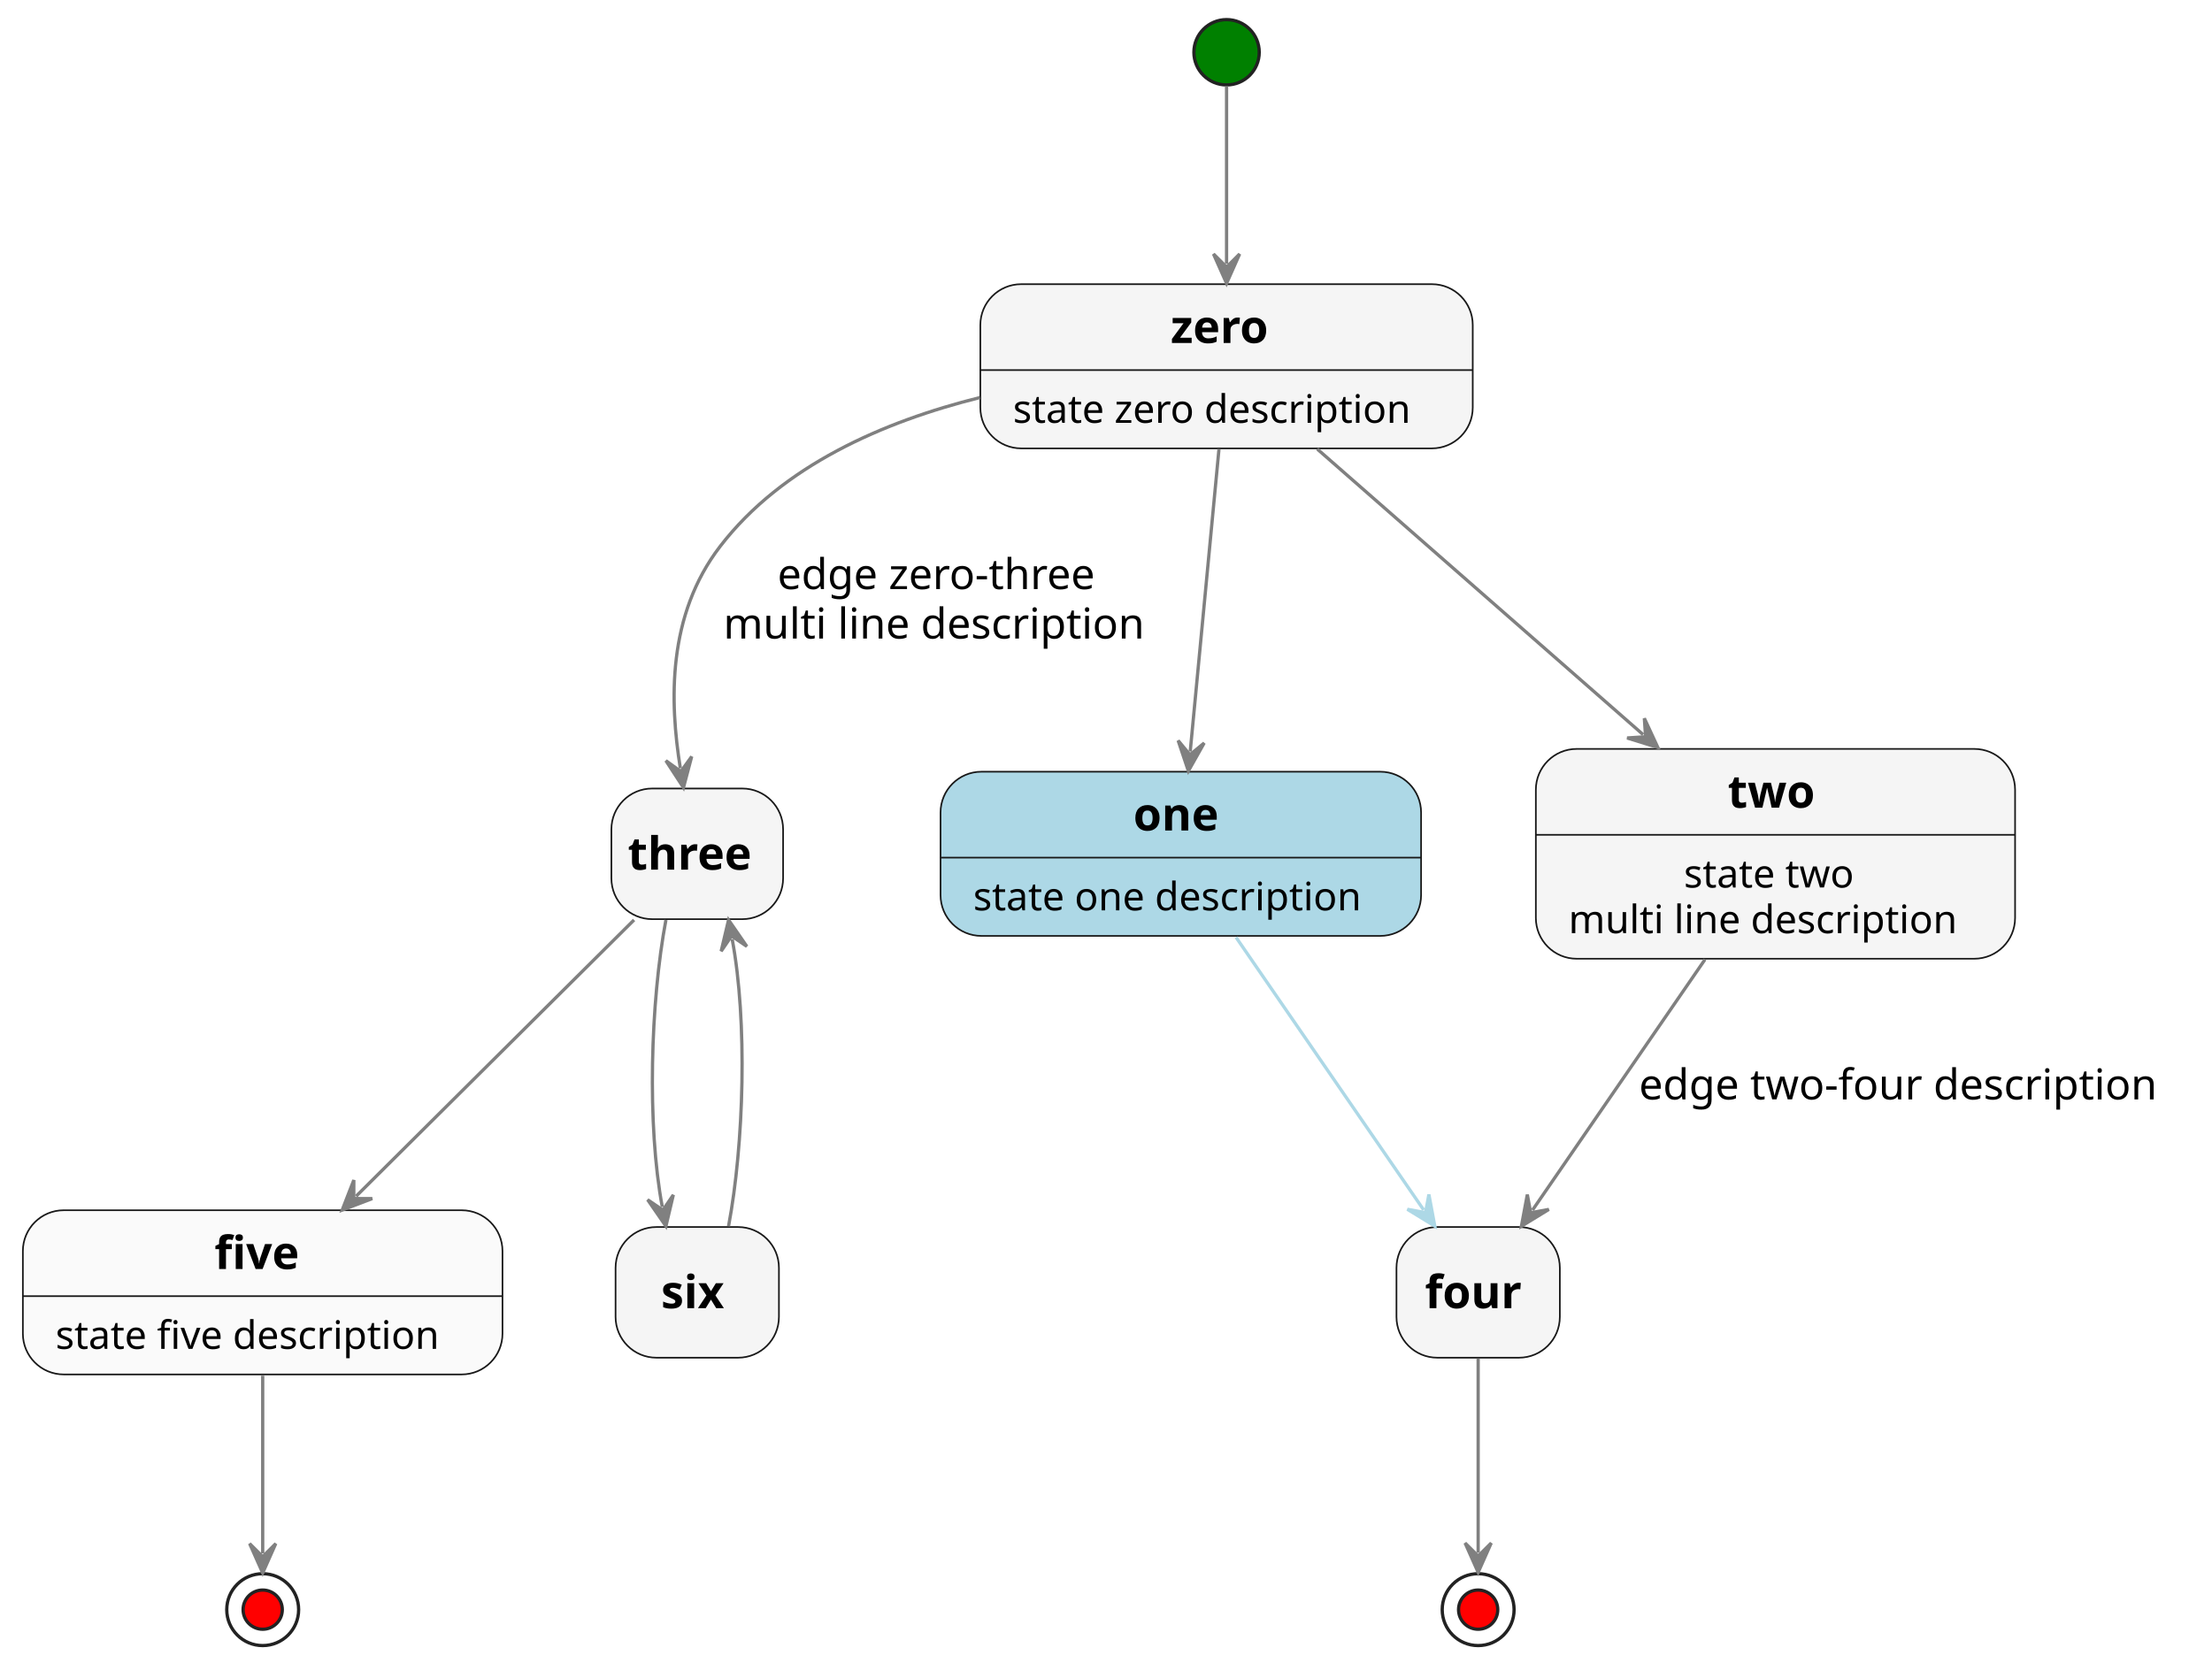
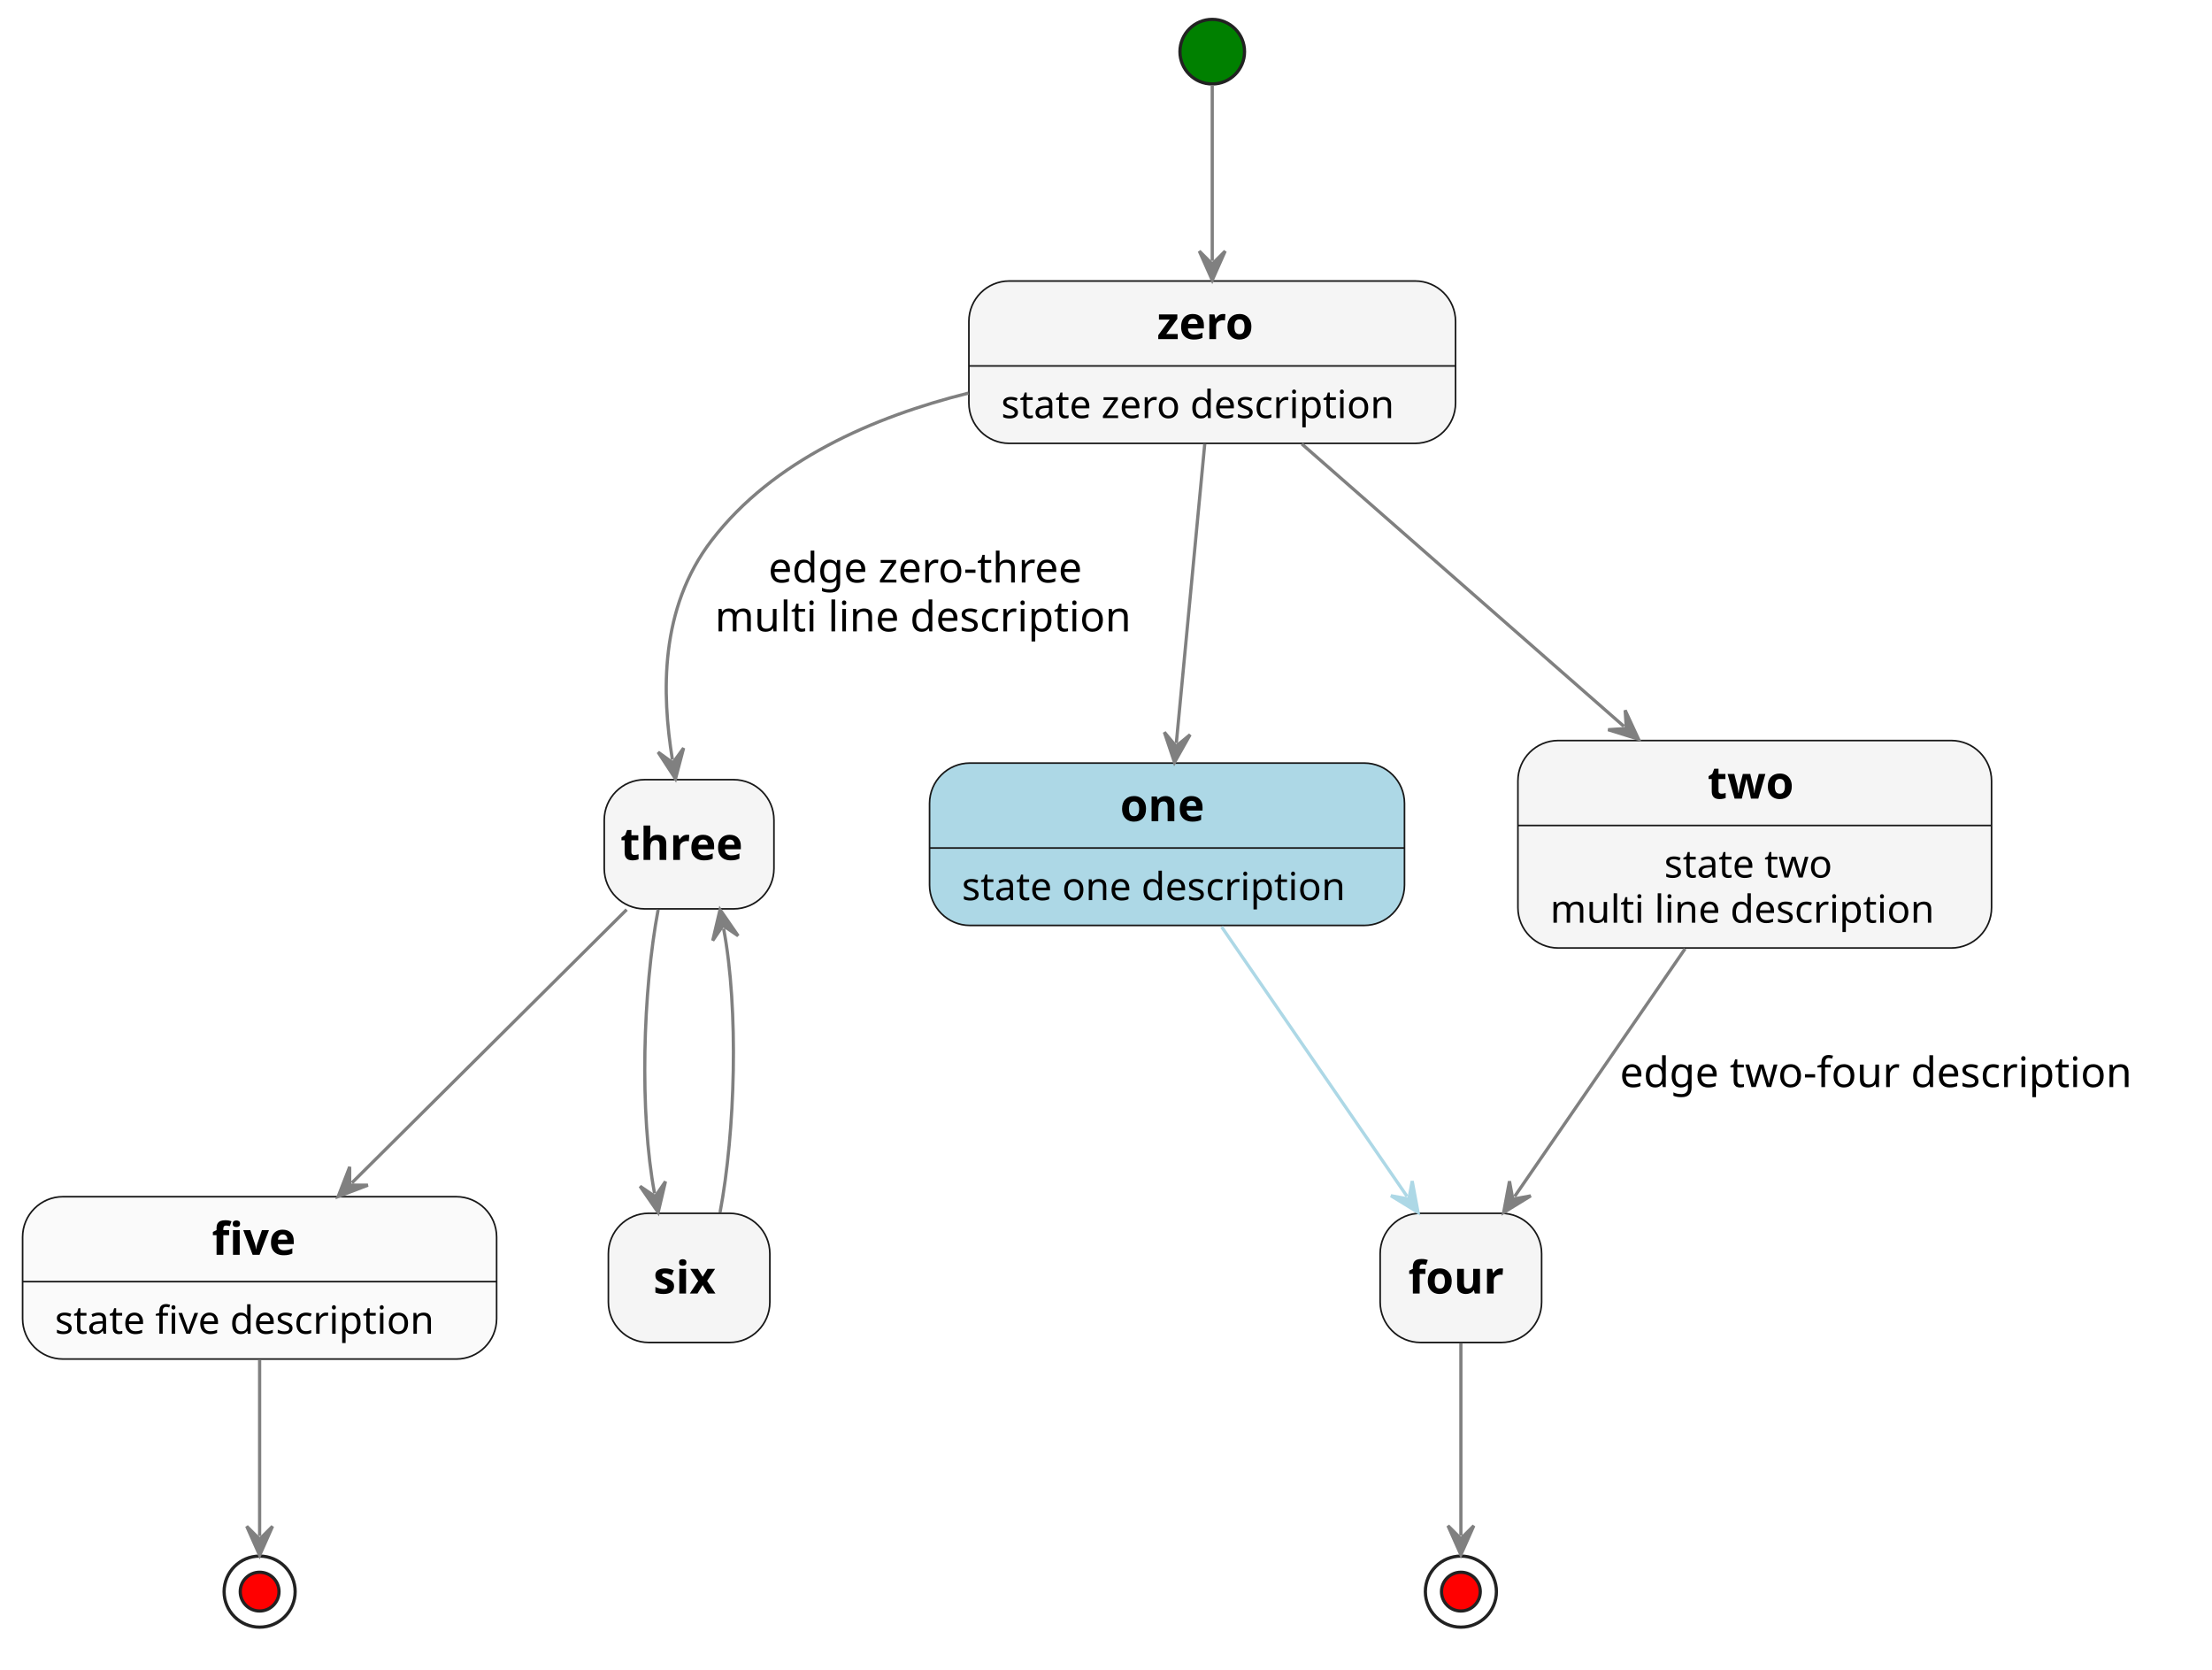
- <svg xmlns="http://www.w3.org/2000/svg" contentStyleType="text/css" data-diagram-type="STATE" height="509px" preserveAspectRatio="none" style="width:677px;height:509px;background:#FFFFFF;" version="1.1" viewBox="0 0 677 509" width="677px" zoomAndPan="magnify">
+ <svg xmlns="http://www.w3.org/2000/svg" contentStyleType="text/css" data-diagram-type="STATE" height="517px" preserveAspectRatio="none" style="width:685px;height:517px;background:#FFFFFF;" version="1.1" viewBox="0 0 685 517" width="685px" zoomAndPan="magnify">
  <defs />
  <g>
    <g class="entity" data-qualified-name="state_five" id="ent0002">
      <rect fill="#FAFAFA" height="50.266" rx="12.5" ry="12.5" style="stroke:#181818;stroke-width:0.5;" width="146.791" x="7" y="370.5" />
      <line style="stroke:#181818;stroke-width:0.5;" x1="7" x2="153.791" y1="396.797" y2="396.797" />
-       <text fill="#000000" font-family="sans-serif" font-size="14" font-weight="bold" lengthAdjust="spacing" textLength="29.511" x="65.64" y="388.495">five</text>
+       <text fill="#000000" font-family="sans-serif" font-size="14" font-weight="700" lengthAdjust="spacing" textLength="29.511" x="65.64" y="388.495">five</text>
      <text fill="#000000" font-family="sans-serif" font-size="12" lengthAdjust="spacing" textLength="126.791" x="17" y="412.935">state five description</text>
    </g>
    <rect fill="#F5F5F5" height="40" rx="12.5" ry="12.5" style="stroke:#181818;stroke-width:0.5;" width="50" x="427.4" y="375.64" />
-     <text fill="#000000" font-family="sans-serif" font-size="14" font-weight="bold" lengthAdjust="spacing" textLength="32.58" x="436.11" y="400.487">four</text>
+     <text fill="#000000" font-family="sans-serif" font-size="14" font-weight="700" lengthAdjust="spacing" textLength="32.58" x="436.11" y="400.487">four</text>
    <g class="entity" data-qualified-name="state_one" id="ent0004">
      <rect fill="#ADD8E6" height="50.266" rx="12.5" ry="12.5" style="stroke:#181818;stroke-width:0.5;" width="147.078" x="287.86" y="236.25" />
      <line style="stroke:#181818;stroke-width:0.5;" x1="287.86" x2="434.938" y1="262.547" y2="262.547" />
-       <text fill="#000000" font-family="sans-serif" font-size="14" font-weight="bold" lengthAdjust="spacing" textLength="29.08" x="346.859" y="254.245">one</text>
+       <text fill="#000000" font-family="sans-serif" font-size="14" font-weight="700" lengthAdjust="spacing" textLength="29.08" x="346.859" y="254.245">one</text>
      <text fill="#000000" font-family="sans-serif" font-size="12" lengthAdjust="spacing" textLength="127.078" x="297.86" y="278.685">state one description</text>
    </g>
    <rect fill="#F5F5F5" height="40" rx="12.5" ry="12.5" style="stroke:#181818;stroke-width:0.5;" width="50" x="188.4" y="375.64" />
-     <text fill="#000000" font-family="sans-serif" font-size="14" font-weight="bold" lengthAdjust="spacing" textLength="22.162" x="202.319" y="400.487">six</text>
+     <text fill="#000000" font-family="sans-serif" font-size="14" font-weight="700" lengthAdjust="spacing" textLength="22.162" x="202.319" y="400.487">six</text>
    <rect fill="#F5F5F5" height="40" rx="12.5" ry="12.5" style="stroke:#181818;stroke-width:0.5;" width="52.554" x="187.12" y="241.39" />
-     <text fill="#000000" font-family="sans-serif" font-size="14" font-weight="bold" lengthAdjust="spacing" textLength="42.554" x="192.12" y="266.237">three</text>
+     <text fill="#000000" font-family="sans-serif" font-size="14" font-weight="700" lengthAdjust="spacing" textLength="42.554" x="192.12" y="266.237">three</text>
    <g class="entity" data-qualified-name="state_two" id="ent0007">
      <rect fill="#F5F5F5" height="64.234" rx="12.5" ry="12.5" style="stroke:#181818;stroke-width:0.5;" width="146.674" x="470.06" y="229.27" />
      <line style="stroke:#181818;stroke-width:0.5;" x1="470.06" x2="616.734" y1="255.567" y2="255.567" />
-       <text fill="#000000" font-family="sans-serif" font-size="14" font-weight="bold" lengthAdjust="spacing" textLength="29.244" x="528.775" y="247.265">two</text>
+       <text fill="#000000" font-family="sans-serif" font-size="14" font-weight="700" lengthAdjust="spacing" textLength="29.244" x="528.775" y="247.265">two</text>
      <text fill="#000000" font-family="sans-serif" font-size="12" lengthAdjust="spacing" textLength="56.074" x="515.36" y="271.705">state two</text>
      <text fill="#000000" font-family="sans-serif" font-size="12" lengthAdjust="spacing" textLength="126.674" x="480.06" y="285.674">multi line description</text>
    </g>
    <g class="entity" data-qualified-name="state_zero" id="ent0008">
      <rect fill="#F5F5F5" height="50.266" rx="12.5" ry="12.5" style="stroke:#181818;stroke-width:0.5;" width="150.705" x="300.04" y="87" />
      <line style="stroke:#181818;stroke-width:0.5;" x1="300.04" x2="450.745" y1="113.297" y2="113.297" />
-       <text fill="#000000" font-family="sans-serif" font-size="14" font-weight="bold" lengthAdjust="spacing" textLength="34.166" x="358.31" y="104.995">zero</text>
+       <text fill="#000000" font-family="sans-serif" font-size="14" font-weight="700" lengthAdjust="spacing" textLength="34.166" x="358.31" y="104.995">zero</text>
      <text fill="#000000" font-family="sans-serif" font-size="12" lengthAdjust="spacing" textLength="130.705" x="310.04" y="129.435">state zero description</text>
    </g>
    <g class="start_entity" data-qualified-name="zero_start" data-source-line="26" id="ent0009">
      <ellipse cx="375.4" cy="16" fill="#008000" rx="10" ry="10" style="stroke:#222222;stroke-width:1;" />
    </g>
    <g class="end_entity" data-qualified-name="five_end" data-source-line="38" id="ent0010">
      <ellipse cx="80.4" cy="492.77" fill="none" rx="11" ry="11" style="stroke:#222222;stroke-width:1;" />
      <ellipse cx="80.4" cy="492.77" fill="#FF0000" rx="6" ry="6" style="stroke:#222222;stroke-width:1;" />
    </g>
    <g class="end_entity" data-qualified-name="four_end" data-source-line="40" id="ent0011">
      <ellipse cx="452.4" cy="492.77" fill="none" rx="11" ry="11" style="stroke:#222222;stroke-width:1;" />
      <ellipse cx="452.4" cy="492.77" fill="#FF0000" rx="6" ry="6" style="stroke:#222222;stroke-width:1;" />
    </g>
    <g class="link" data-entity-1="ent0009" data-entity-2="ent0008" data-link-type="dependency" data-source-line="27" id="lnk2">
      <path d="M375.4,26.37 C375.4,40.33 375.4,61.03 375.4,80.75" fill="none" id="zero_start-to-state_zero" style="stroke:#808080;stroke-width:1;" />
      <polygon fill="#808080" points="375.4,86.75,379.4,77.75,375.4,81.75,371.4,77.75,375.4,86.75" style="stroke:#808080;stroke-width:1;" />
    </g>
    <g class="link" data-entity-1="ent0004" data-entity-2="ent0003" data-link-type="dependency" data-source-line="29" id="lnk3">
      <path d="M378.3,286.95 C395.88,312.5 419.628,347.018 435.728,370.408" fill="none" id="state_one-to-state_four" style="stroke:#ADD8E6;stroke-width:1;" />
      <polygon fill="#ADD8E6" points="439.13,375.35,437.322,365.668,436.295,371.231,430.732,370.204,439.13,375.35" style="stroke:#ADD8E6;stroke-width:1;" />
    </g>
    <g class="link" data-entity-1="ent0005" data-entity-2="ent0006" data-link-type="dependency" data-source-line="30" id="lnk4">
      <path d="M222.98,375.38 C227.7,350.3 228.81,312.586 224.09,287.516" fill="none" id="state_six-to-state_three" style="stroke:#808080;stroke-width:1;" />
      <polygon fill="#808080" points="222.98,281.62,220.714,291.205,223.905,286.534,228.576,289.724,222.98,281.62" style="stroke:#808080;stroke-width:1;" />
    </g>
    <g class="link" data-entity-1="ent0006" data-entity-2="ent0005" data-link-type="dependency" data-source-line="32" id="lnk6">
      <path d="M203.81,281.62 C199.09,306.69 197.98,344.404 202.7,369.483" fill="none" id="state_three-to-state_six" style="stroke:#808080;stroke-width:1;" />
      <polygon fill="#808080" points="203.81,375.38,206.076,365.796,202.885,370.466,198.214,367.275,203.81,375.38" style="stroke:#808080;stroke-width:1;" />
    </g>
    <g class="link" data-entity-1="ent0006" data-entity-2="ent0002" data-link-type="dependency" data-source-line="31" id="lnk5">
      <path d="M194.06,281.62 C170.43,305.12 134.685,340.66 108.985,366.21" fill="none" id="state_three-to-state_five" style="stroke:#808080;stroke-width:1;" />
      <polygon fill="#808080" points="104.73,370.44,113.933,366.931,108.276,366.915,108.292,361.258,104.73,370.44" style="stroke:#808080;stroke-width:1;" />
    </g>
    <g class="link" data-entity-1="ent0007" data-entity-2="ent0003" data-link-type="dependency" data-source-line="33" id="lnk7">
      <path d="M521.83,293.73 C504.38,319.09 483.772,349.048 469.042,370.448" fill="none" id="state_two-to-state_four" style="stroke:#808080;stroke-width:1;" />
      <polygon fill="#808080" points="465.64,375.39,474.038,370.244,468.475,371.271,467.448,365.709,465.64,375.39" style="stroke:#808080;stroke-width:1;" />
      <text fill="#000000" font-family="sans-serif" font-size="13" lengthAdjust="spacing" textLength="167.534" x="501.62" y="336.567">edge two-four description</text>
    </g>
    <g class="link" data-entity-1="ent0008" data-entity-2="ent0004" data-link-type="dependency" data-source-line="34" id="lnk8">
      <path d="M373.08,137.45 C370.49,164.74 366.879,202.767 364.279,230.067" fill="none" id="state_zero-to-state_one" style="stroke:#808080;stroke-width:1;" />
      <polygon fill="#808080" points="363.71,236.04,368.545,227.46,364.184,231.062,360.581,226.701,363.71,236.04" style="stroke:#808080;stroke-width:1;" />
    </g>
    <g class="link" data-entity-1="ent0008" data-entity-2="ent0007" data-link-type="dependency" data-source-line="35" id="lnk9">
      <path d="M403.14,137.45 C431.66,162.45 471.668,197.525 502.888,224.886" fill="none" id="state_zero-to-state_two" style="stroke:#808080;stroke-width:1;" />
      <polygon fill="#808080" points="507.4,228.84,503.268,219.9,503.64,225.545,497.995,225.917,507.4,228.84" style="stroke:#808080;stroke-width:1;" />
    </g>
    <g class="link" data-entity-1="ent0008" data-entity-2="ent0006" data-link-type="dependency" data-source-line="36" id="lnk10">
      <path d="M299.89,121.71 C270.51,129.03 239.41,142.52 220.4,167.27 C204.2,188.36 204.925,214.716 208.226,235.196" fill="none" id="state_zero-to-state_three" style="stroke:#808080;stroke-width:1;" />
      <polygon fill="#808080" points="209.18,241.12,211.697,231.598,208.385,236.184,203.799,232.871,209.18,241.12" style="stroke:#808080;stroke-width:1;" />
      <text fill="#000000" font-family="sans-serif" font-size="13" lengthAdjust="spacing" textLength="104.121" x="237.955" y="180.337">edge zero-three</text>
      <text fill="#000000" font-family="sans-serif" font-size="13" lengthAdjust="spacing" textLength="137.23" x="221.4" y="195.47">multi line description</text>
    </g>
    <g class="link" data-entity-1="ent0002" data-entity-2="ent0010" data-link-type="dependency" data-source-line="39" id="lnk11">
      <path d="M80.4,421.14 C80.4,440.74 80.4,461.23 80.4,475.55" fill="none" id="state_five-to-five_end" style="stroke:#808080;stroke-width:1;" />
      <polygon fill="#808080" points="80.4,481.55,84.4,472.55,80.4,476.55,76.4,472.55,80.4,481.55" style="stroke:#808080;stroke-width:1;" />
    </g>
    <g class="link" data-entity-1="ent0003" data-entity-2="ent0011" data-link-type="dependency" data-source-line="41" id="lnk12">
      <path d="M452.4,415.89 C452.4,435.65 452.4,459.67 452.4,475.37" fill="none" id="state_four-to-four_end" style="stroke:#808080;stroke-width:1;" />
      <polygon fill="#808080" points="452.4,481.37,456.4,472.37,452.4,476.37,448.4,472.37,452.4,481.37" style="stroke:#808080;stroke-width:1;" />
    </g>
  </g>
</svg>
